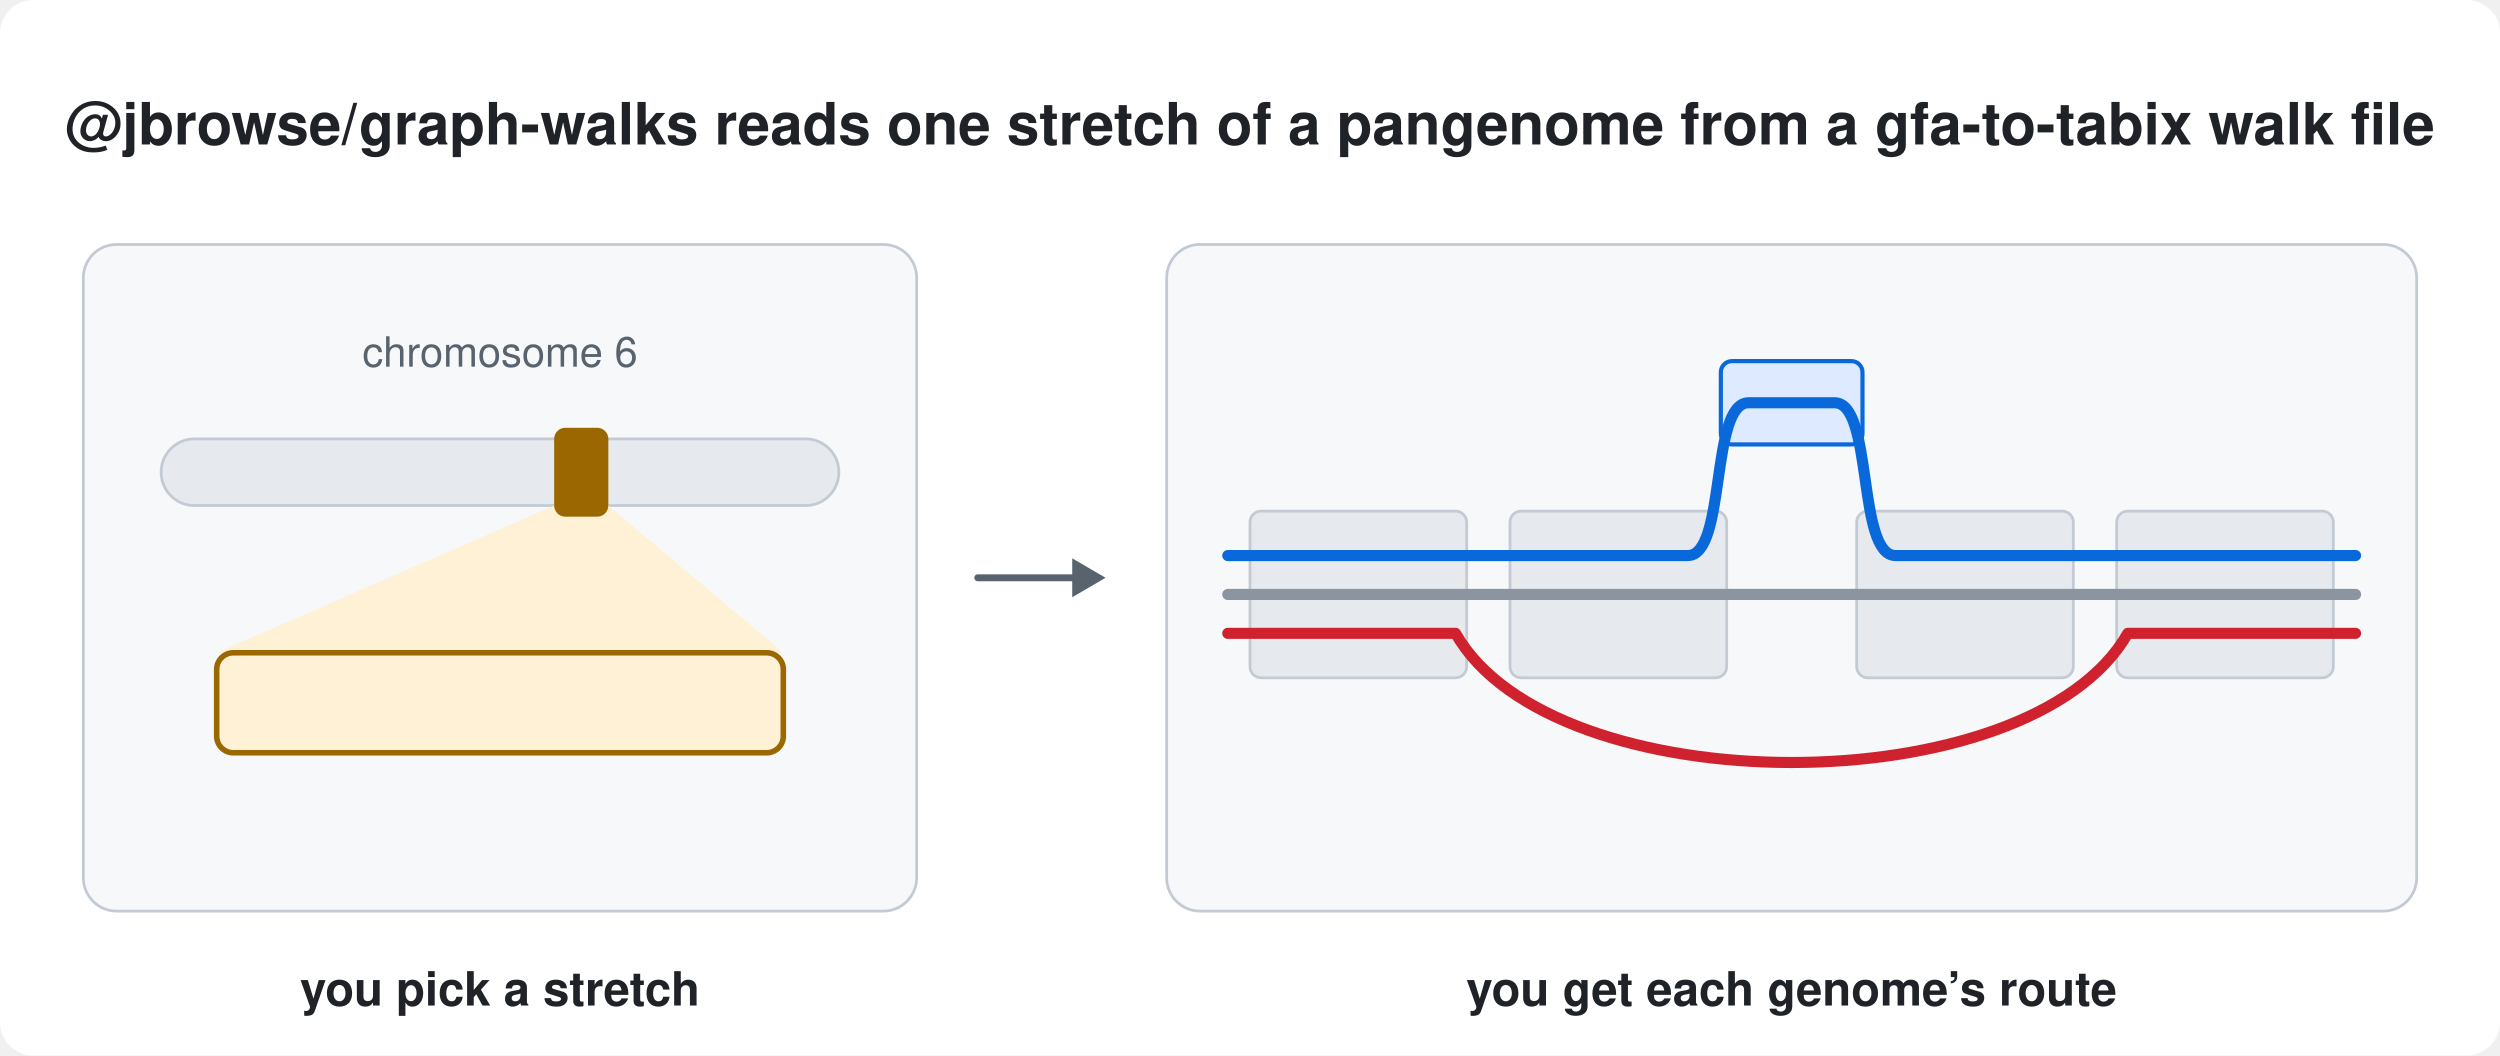
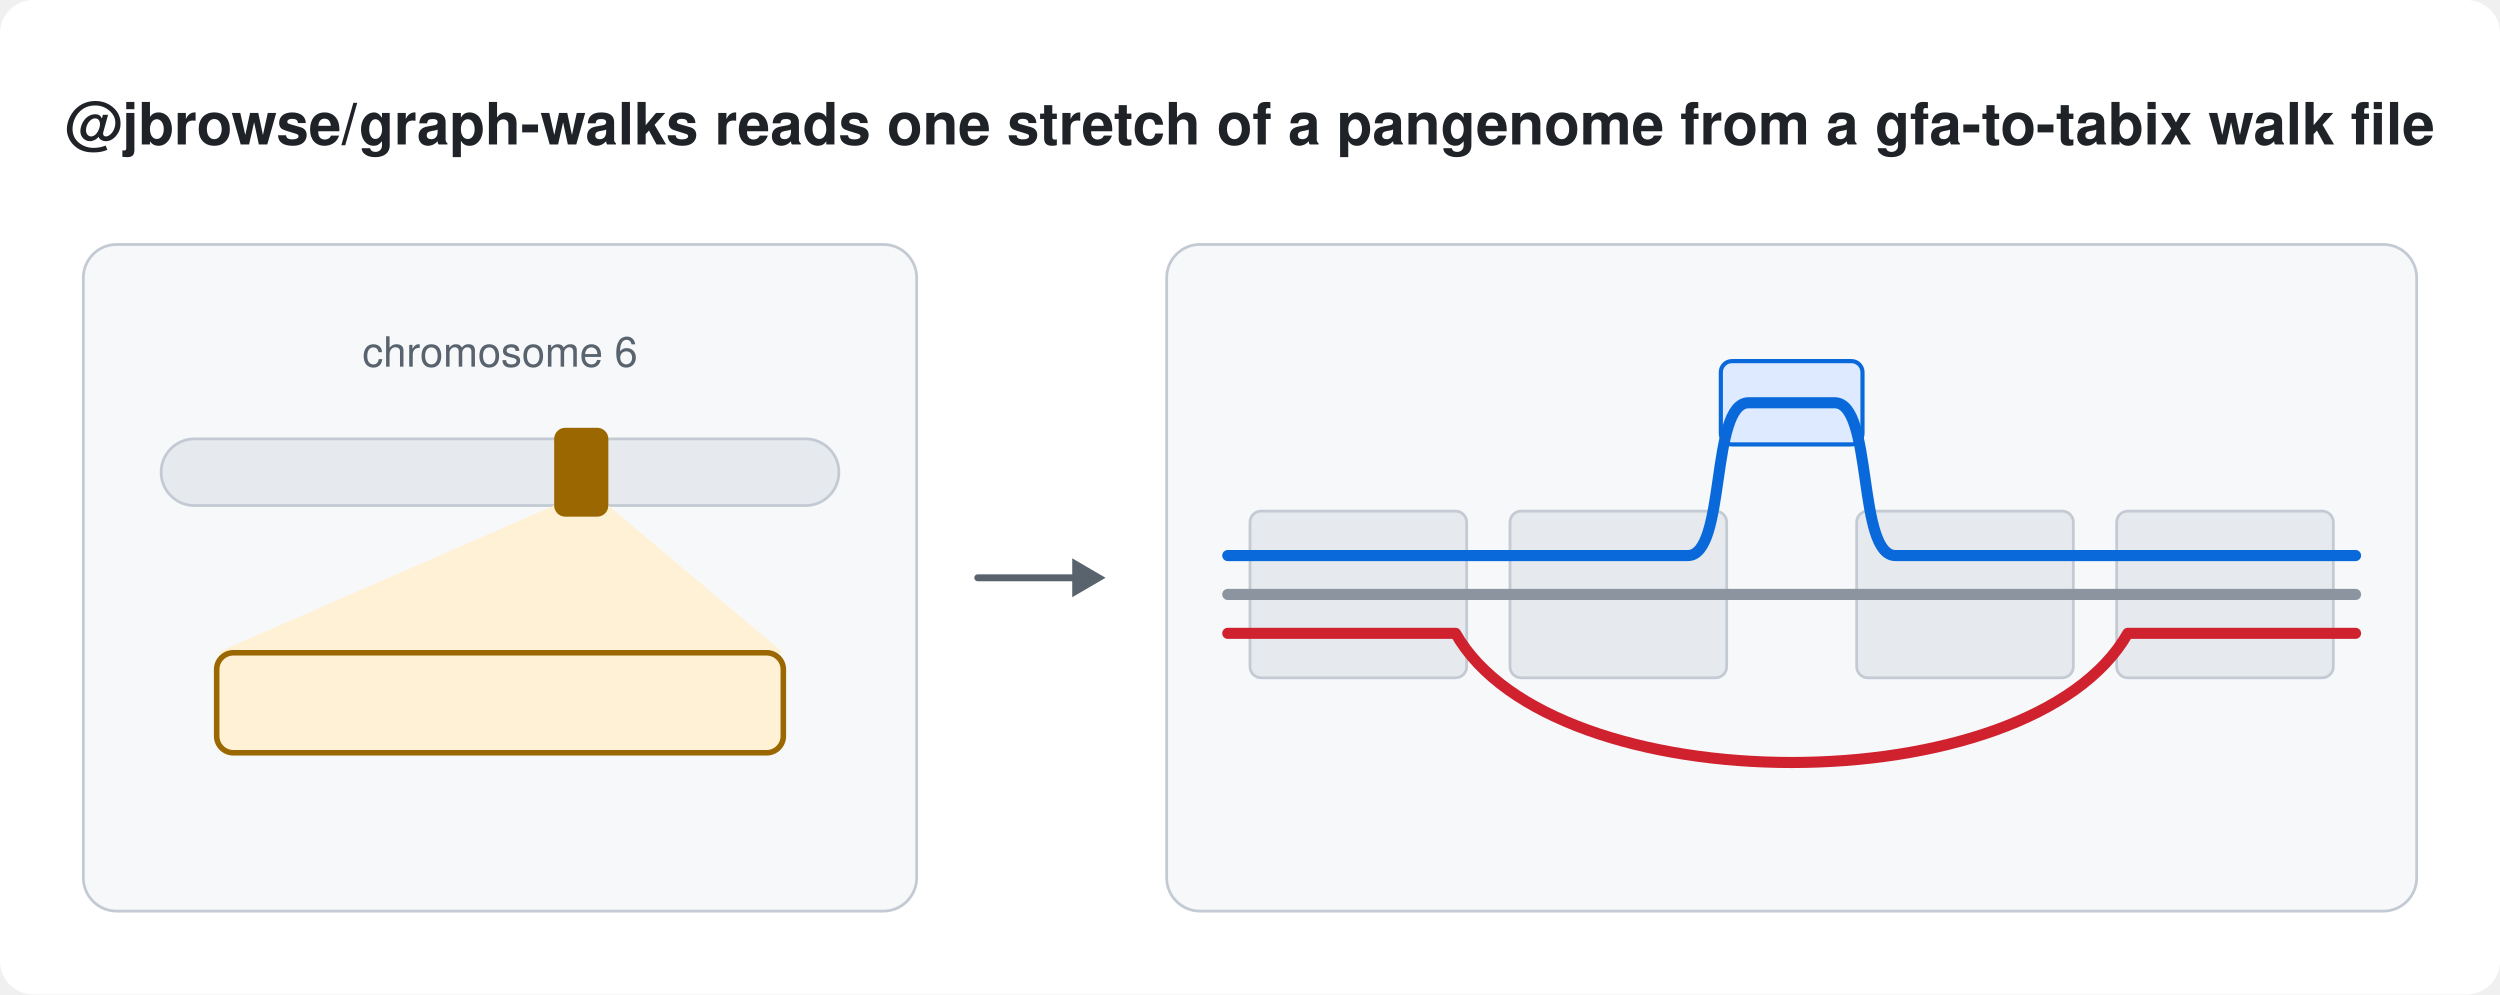
- <svg xmlns="http://www.w3.org/2000/svg" width="900" height="380" viewBox="0 0 900 380" font-family="-apple-system, BlinkMacSystemFont, 'Segoe UI', Helvetica, Arial, sans-serif">
-   <rect width="900" height="380" rx="12" fill="#ffffff" />
+ <svg xmlns="http://www.w3.org/2000/svg" width="900" height="358" viewBox="0 0 900 358" font-family="-apple-system, BlinkMacSystemFont, 'Segoe UI', Helvetica, Arial, sans-serif">
+   <rect width="900" height="358" rx="12" fill="#ffffff" />
  <text x="450.0" y="52.0" font-size="21" fill="#1f2328" font-weight="600" text-anchor="middle">@jbrowse/graph-walks reads one stretch of a pangenome from a gfa-to-tabix walk file</text>
  <rect x="30.0" y="88.0" width="300.0" height="240.0" rx="12" fill="#f6f8fa" stroke="#c3cad3" stroke-width="1" />
  <rect x="58.0" y="158.0" width="244.0" height="24.0" rx="12" fill="#e6eaef" stroke="#c3cad3" stroke-width="1" />
  <path d="M199.5,182 L78,235 L282,235 L219.0,182 Z" fill="#fff1d6" />
  <rect x="199.5" y="154.0" width="19.5" height="32.0" rx="4" fill="#9a6700" stroke="none" stroke-width="1" />
  <rect x="78.0" y="235.0" width="204.0" height="36.0" rx="6" fill="#fff1d6" stroke="#9a6700" stroke-width="2" />
  <text x="180.0" y="132.0" font-size="15" fill="#59636e" font-weight="400" text-anchor="middle">chromosome 6</text>
  <rect x="420.0" y="88.0" width="450.0" height="240.0" rx="12" fill="#f6f8fa" stroke="#c3cad3" stroke-width="1" />
  <rect x="450.0" y="184.0" width="78.0" height="60.0" rx="4" fill="#e6eaef" stroke="#c3cad3" stroke-width="1" />
  <rect x="543.6" y="184.0" width="78.0" height="60.0" rx="4" fill="#e6eaef" stroke="#c3cad3" stroke-width="1" />
  <rect x="668.4" y="184.0" width="78.0" height="60.0" rx="4" fill="#e6eaef" stroke="#c3cad3" stroke-width="1" />
  <rect x="762.0" y="184.0" width="78.0" height="60.0" rx="4" fill="#e6eaef" stroke="#c3cad3" stroke-width="1" />
  <rect x="619.5" y="130.0" width="51.0" height="30.0" rx="4" fill="#ddeaff" stroke="#0969da" stroke-width="1.5" />
  <path d="M442,200 L607.6,200 C621.6,200 615.5,145 629.5,145 L660.5,145 C674.5,145 668.4,200 682.4,200 L848,200" fill="none" stroke="#0969da" stroke-width="4" stroke-linecap="round" stroke-linejoin="round" />
  <path d="M442,214 L848,214" fill="none" stroke="#8c959f" stroke-width="4" stroke-linecap="round" stroke-linejoin="round" />
  <path d="M442,228 L524.0,228 C559.2,290 730.8,290 766.0,228 L848,228" fill="none" stroke="#cf222e" stroke-width="4" stroke-linecap="round" stroke-linejoin="round" />
  <path d="M352,208.0 L394,208.0" fill="none" stroke="#59636e" stroke-width="2.5" stroke-linecap="round" stroke-linejoin="round" />
  <path d="M398,208.0 l-12,-7 l0,14 Z" fill="#59636e" />
-   <text x="180.0" y="362.0" font-size="17" fill="#1f2328" font-weight="600" text-anchor="middle">you pick a stretch</text>
-   <text x="645.0" y="362.0" font-size="17" fill="#1f2328" font-weight="600" text-anchor="middle">you get each genome’s route</text>
</svg>
